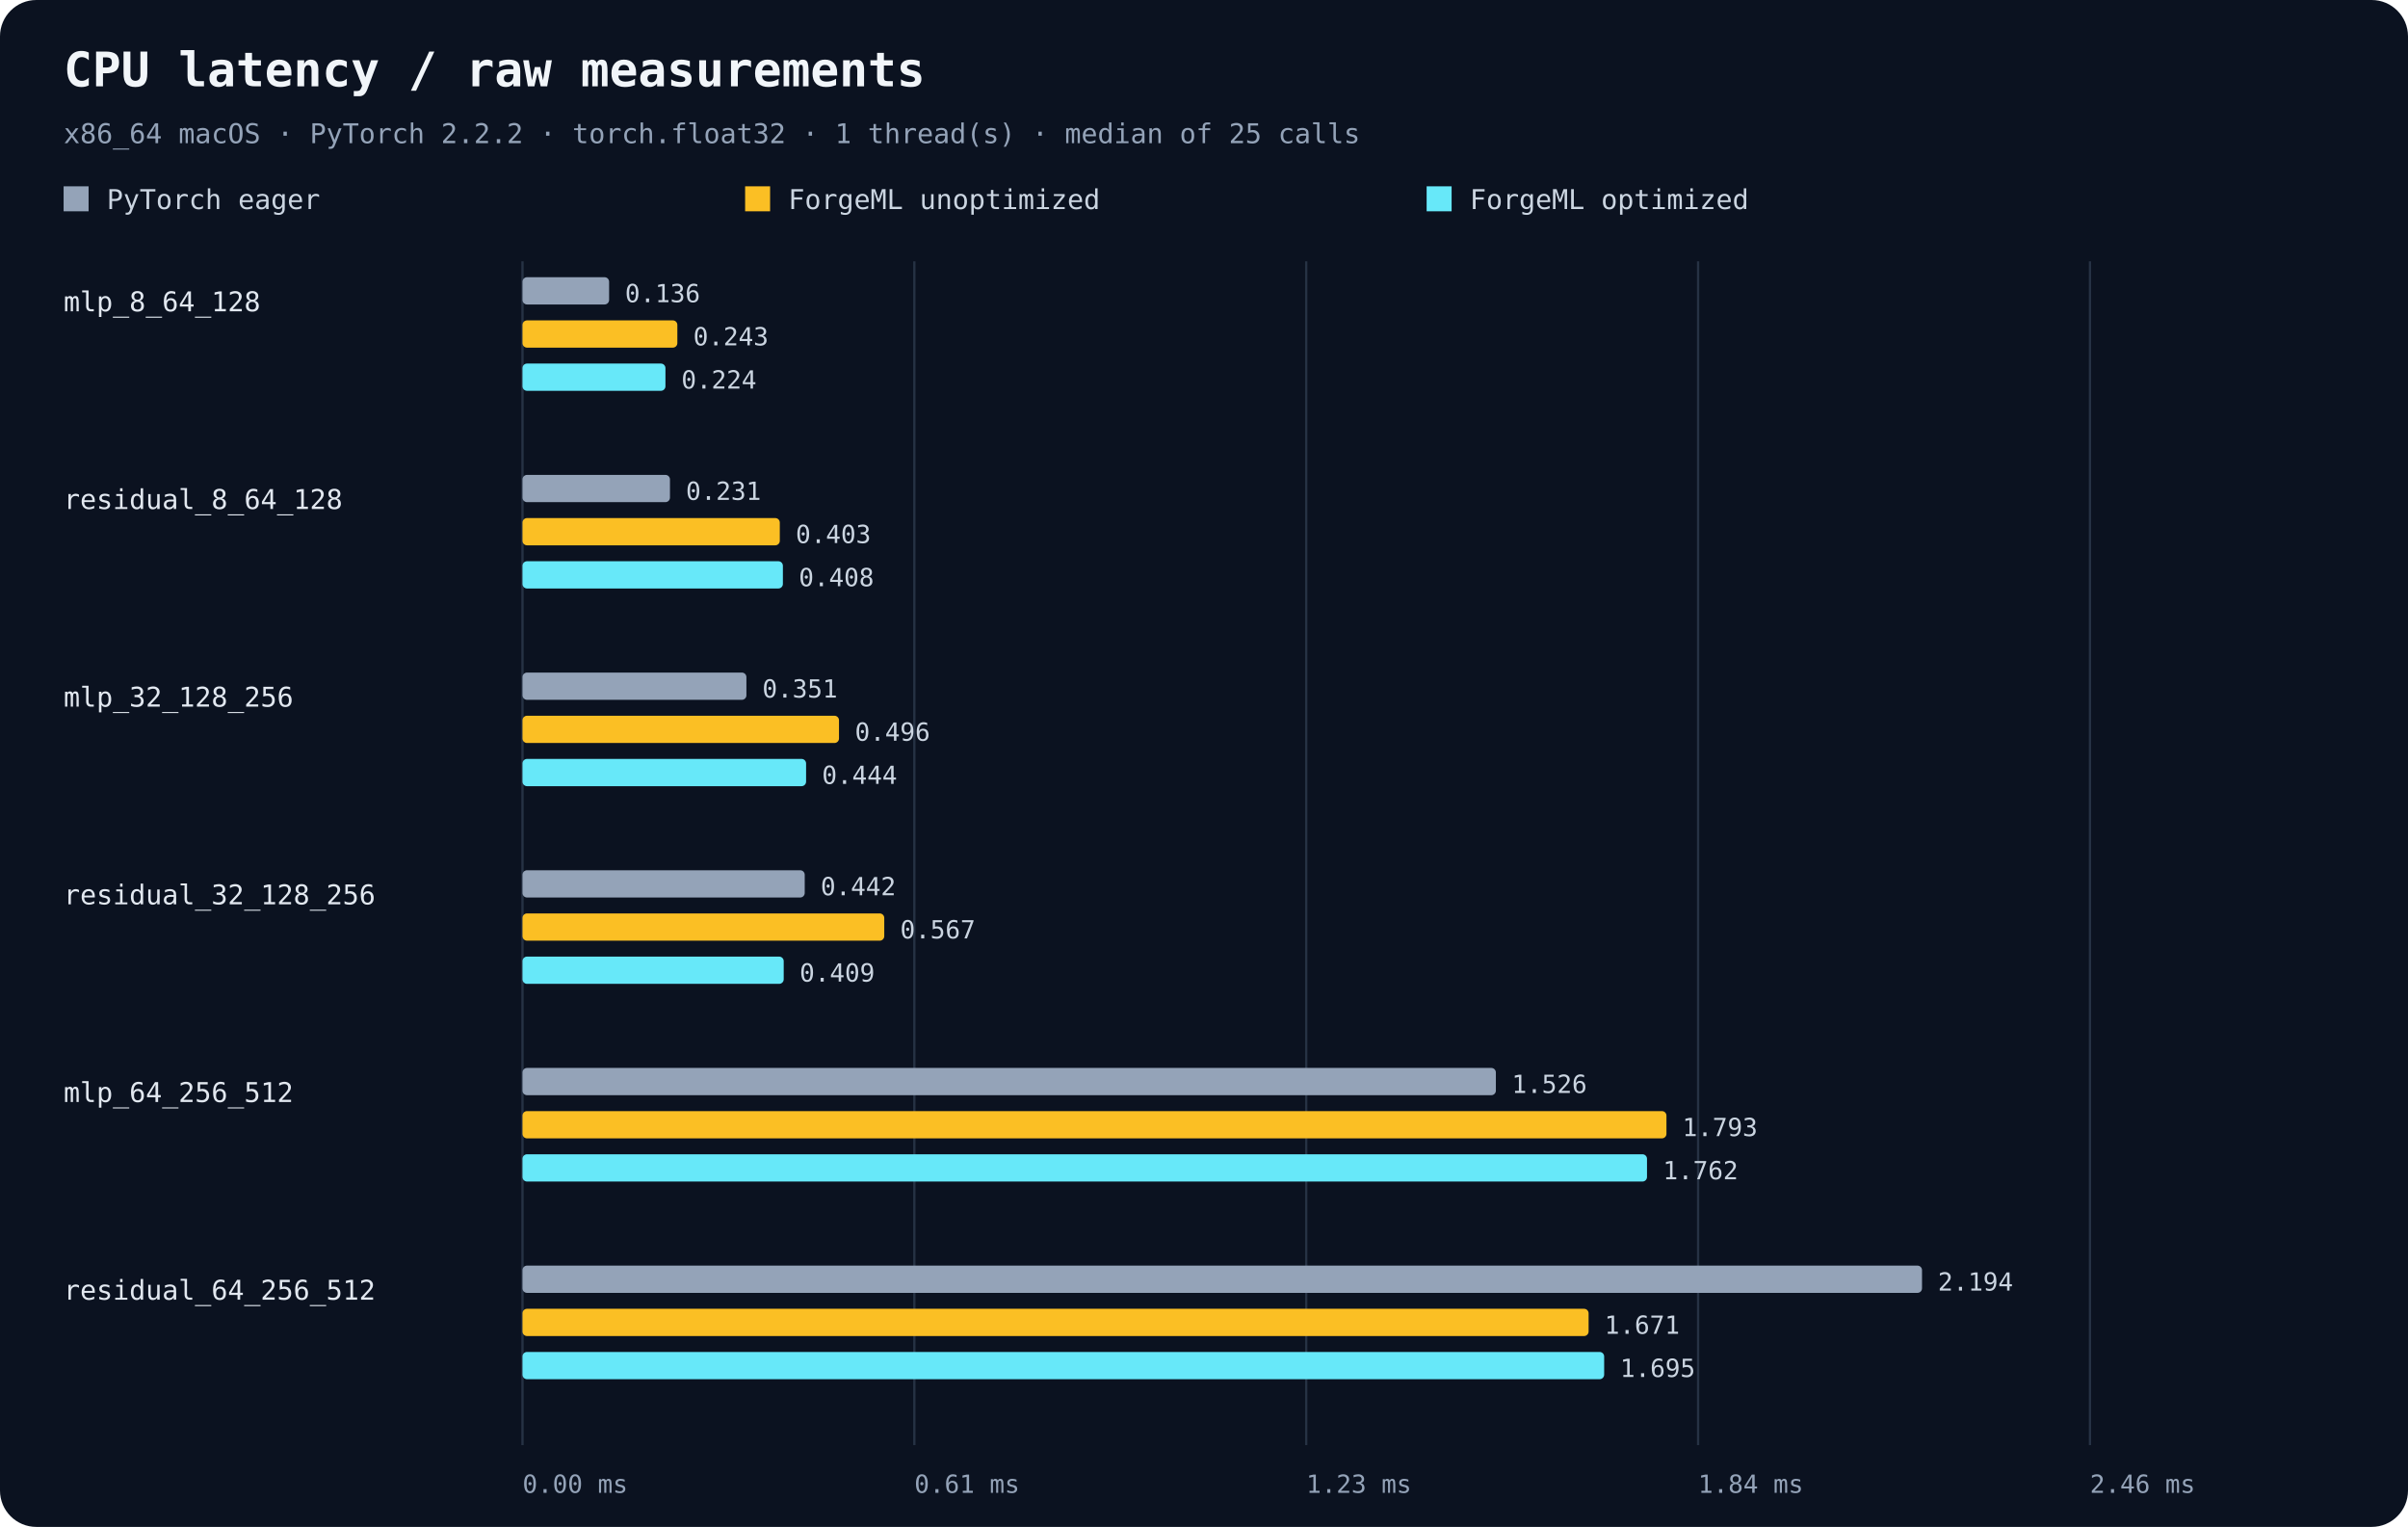
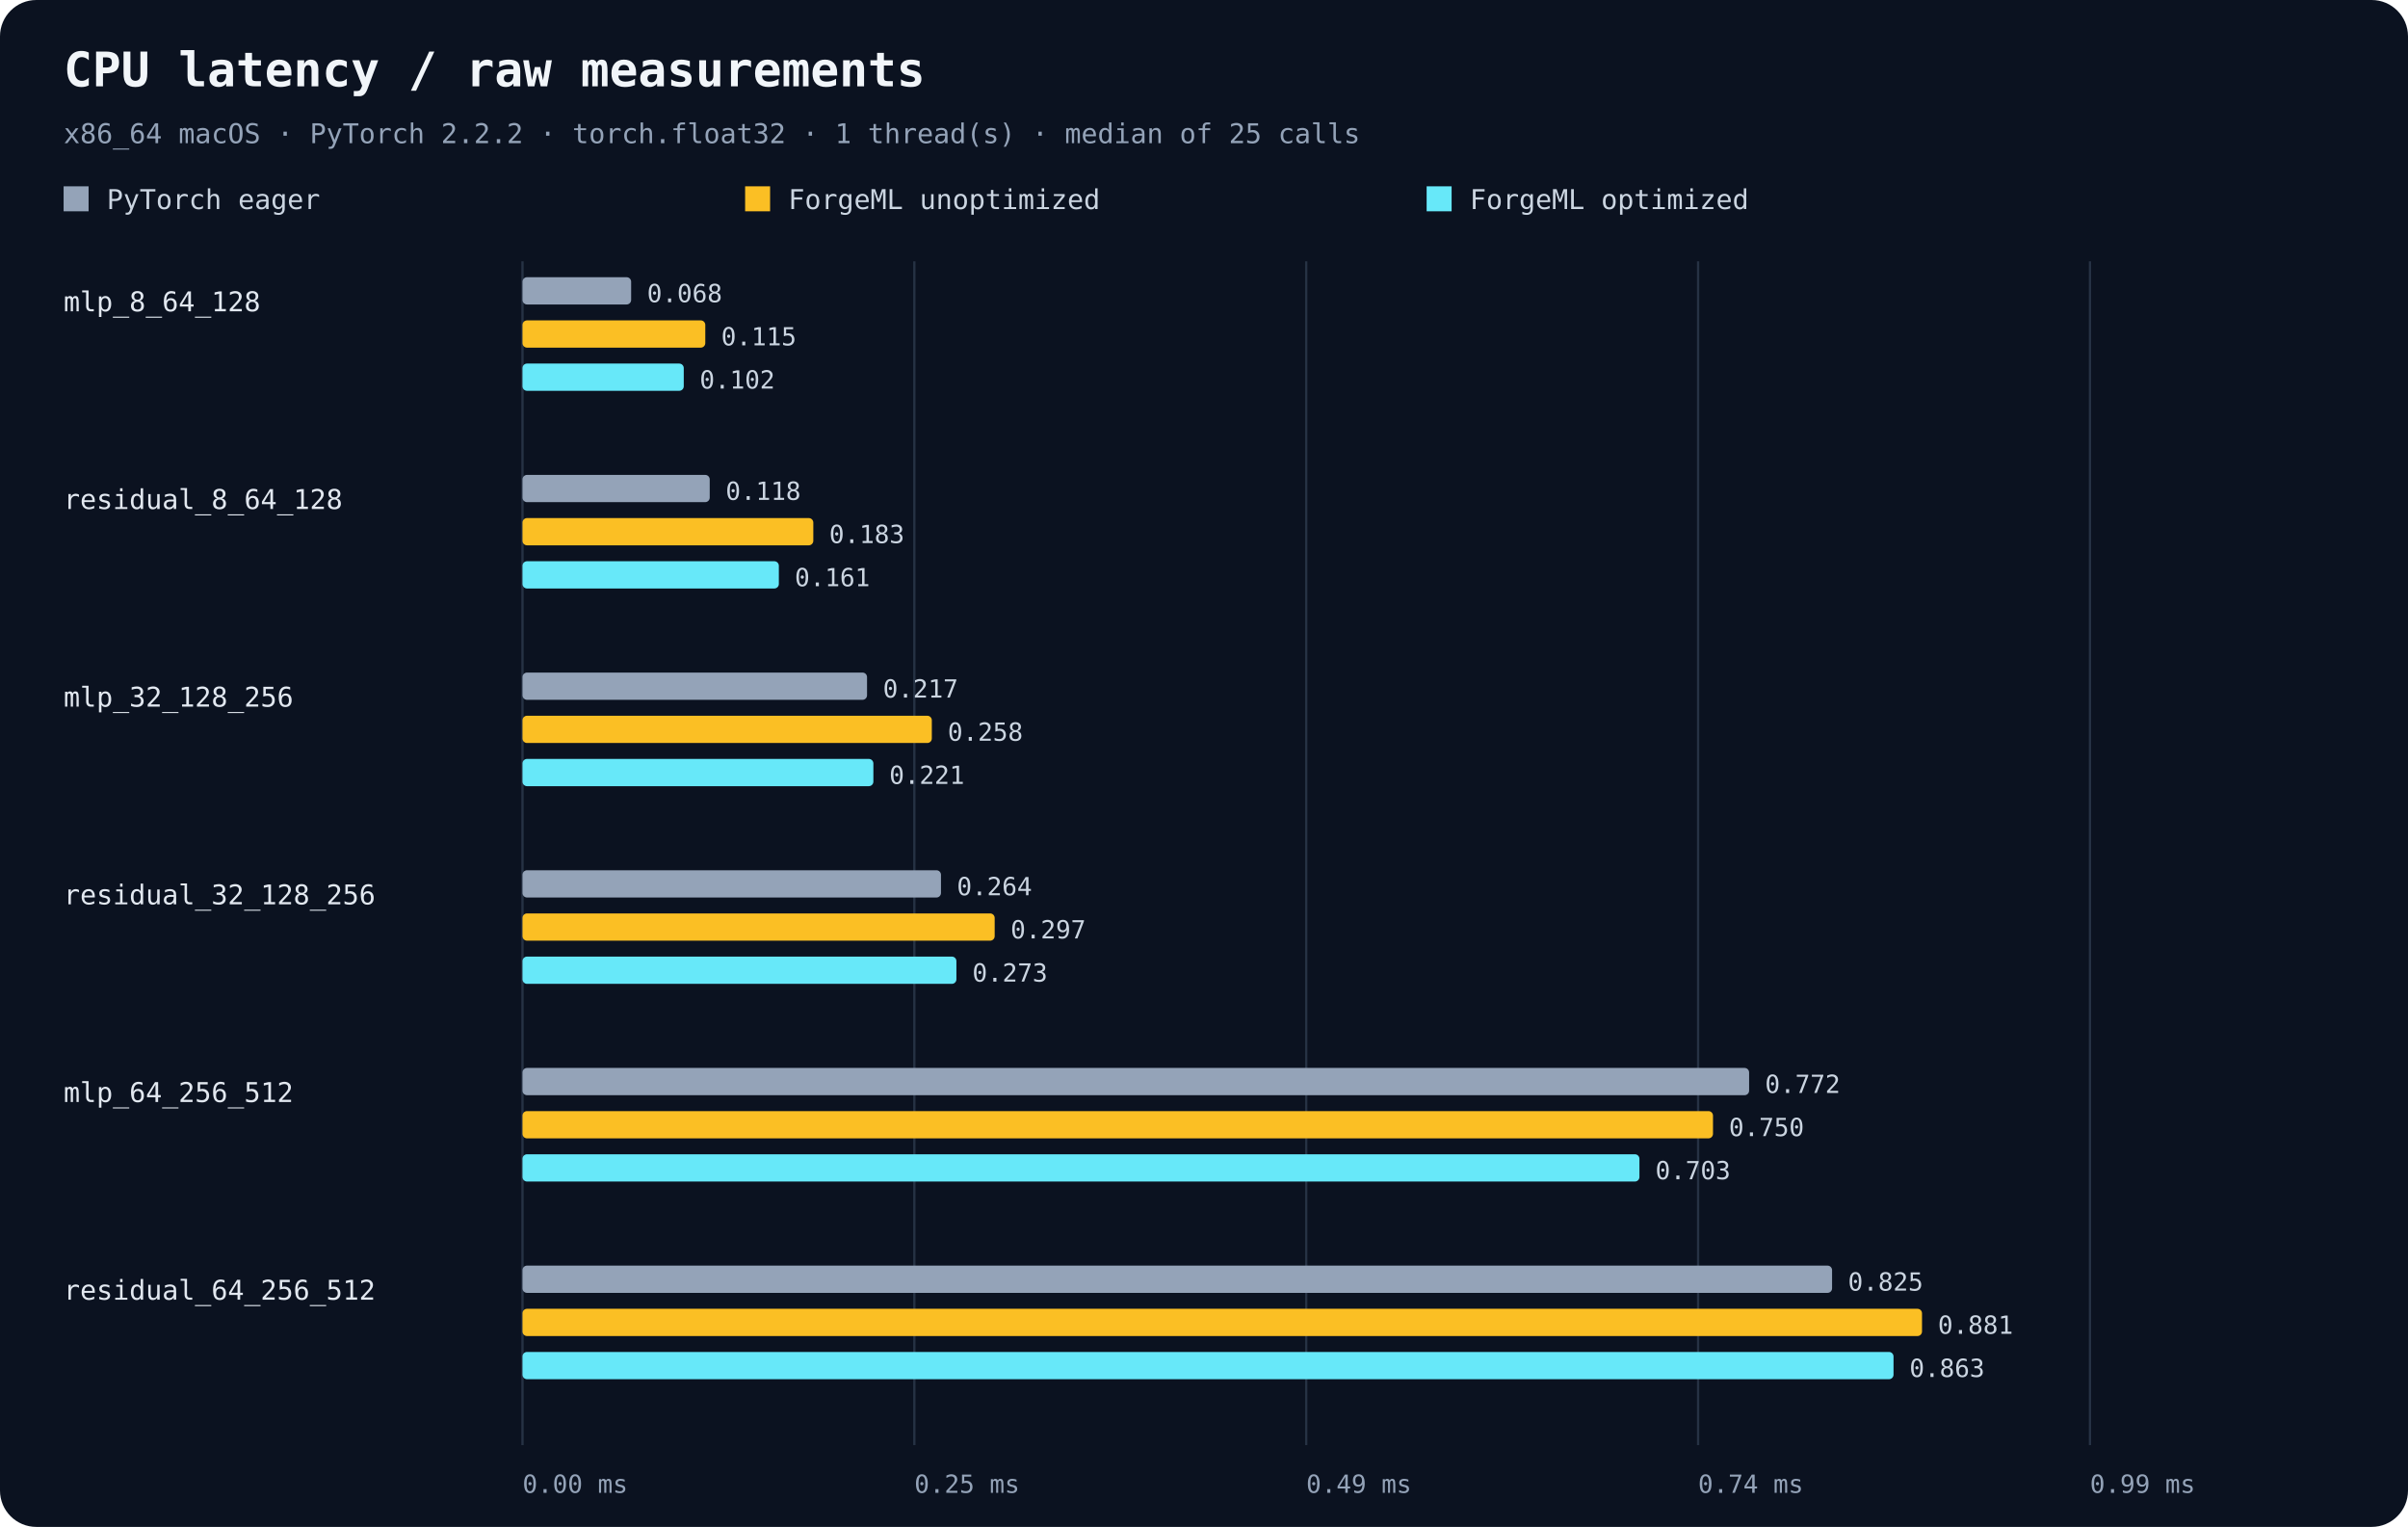
<svg xmlns="http://www.w3.org/2000/svg" width="1060" height="672" viewBox="0 0 1060 672" role="img" aria-labelledby="title desc">
  <rect width="100%" height="100%" rx="16" fill="#0b1220" />
  <g font-family="ui-monospace,SFMono-Regular,Consolas,monospace">
    <text x="28" y="38" fill="#f1f5f9" font-size="21" font-weight="700">CPU latency / raw measurements</text>
    <text x="28" y="63" fill="#94a3b8" font-size="12">x86_64 macOS · PyTorch 2.2.2 · torch.float32 · 1 thread(s) · median of 25 calls</text>
    <rect x="28" y="82" width="11" height="11" fill="#94a3b8" />
    <text x="47" y="92" fill="#cbd5e1" font-size="12">PyTorch eager</text>
    <rect x="328" y="82" width="11" height="11" fill="#fbbf24" />
    <text x="347" y="92" fill="#cbd5e1" font-size="12">ForgeML unoptimized</text>
    <rect x="628" y="82" width="11" height="11" fill="#67e8f9" />
    <text x="647" y="92" fill="#cbd5e1" font-size="12">ForgeML optimized</text>
    <path d="M230.0 115 V636" stroke="#263244" stroke-width="1" />
    <text x="230.0" y="657" fill="#94a3b8" font-size="11">0.00 ms</text>
    <path d="M402.5 115 V636" stroke="#263244" stroke-width="1" />
-     <text x="402.5" y="657" fill="#94a3b8" font-size="11">0.61 ms</text>
+     <text x="402.5" y="657" fill="#94a3b8" font-size="11">0.25 ms</text>
    <path d="M575.0 115 V636" stroke="#263244" stroke-width="1" />
-     <text x="575.0" y="657" fill="#94a3b8" font-size="11">1.23 ms</text>
+     <text x="575.0" y="657" fill="#94a3b8" font-size="11">0.49 ms</text>
    <path d="M747.5 115 V636" stroke="#263244" stroke-width="1" />
-     <text x="747.5" y="657" fill="#94a3b8" font-size="11">1.84 ms</text>
+     <text x="747.5" y="657" fill="#94a3b8" font-size="11">0.74 ms</text>
    <path d="M920.0 115 V636" stroke="#263244" stroke-width="1" />
-     <text x="920.0" y="657" fill="#94a3b8" font-size="11">2.46 ms</text>
+     <text x="920.0" y="657" fill="#94a3b8" font-size="11">0.99 ms</text>
    <text x="28" y="137" fill="#e2e8f0" font-size="12">mlp_8_64_128</text>
-     <rect x="230" y="122" width="38.13" height="12" rx="2" fill="#94a3b8" />
-     <text x="275.13" y="133" fill="#cbd5e1" font-size="11">0.136</text>
-     <rect x="230" y="141" width="68.17" height="12" rx="2" fill="#fbbf24" />
-     <text x="305.17" y="152" fill="#cbd5e1" font-size="11">0.243</text>
-     <rect x="230" y="160" width="62.93" height="12" rx="2" fill="#67e8f9" />
-     <text x="299.93" y="171" fill="#cbd5e1" font-size="11">0.224</text>
+     <rect x="230" y="122" width="47.83" height="12" rx="2" fill="#94a3b8" />
+     <text x="284.83" y="133" fill="#cbd5e1" font-size="11">0.068</text>
+     <rect x="230" y="141" width="80.47" height="12" rx="2" fill="#fbbf24" />
+     <text x="317.47" y="152" fill="#cbd5e1" font-size="11">0.115</text>
+     <rect x="230" y="160" width="70.99" height="12" rx="2" fill="#67e8f9" />
+     <text x="307.99" y="171" fill="#cbd5e1" font-size="11">0.102</text>
    <text x="28" y="224" fill="#e2e8f0" font-size="12">residual_8_64_128</text>
-     <rect x="230" y="209" width="64.92" height="12" rx="2" fill="#94a3b8" />
-     <text x="301.92" y="220" fill="#cbd5e1" font-size="11">0.231</text>
-     <rect x="230" y="228" width="113.27" height="12" rx="2" fill="#fbbf24" />
-     <text x="350.27" y="239" fill="#cbd5e1" font-size="11">0.403</text>
-     <rect x="230" y="247" width="114.63" height="12" rx="2" fill="#67e8f9" />
-     <text x="351.63" y="258" fill="#cbd5e1" font-size="11">0.408</text>
+     <rect x="230" y="209" width="82.42" height="12" rx="2" fill="#94a3b8" />
+     <text x="319.42" y="220" fill="#cbd5e1" font-size="11">0.118</text>
+     <rect x="230" y="228" width="128.02" height="12" rx="2" fill="#fbbf24" />
+     <text x="365.02" y="239" fill="#cbd5e1" font-size="11">0.183</text>
+     <rect x="230" y="247" width="112.85" height="12" rx="2" fill="#67e8f9" />
+     <text x="349.85" y="258" fill="#cbd5e1" font-size="11">0.161</text>
    <text x="28" y="311" fill="#e2e8f0" font-size="12">mlp_32_128_256</text>
-     <rect x="230" y="296" width="98.57" height="12" rx="2" fill="#94a3b8" />
-     <text x="335.57" y="307" fill="#cbd5e1" font-size="11">0.351</text>
-     <rect x="230" y="315" width="139.33" height="12" rx="2" fill="#fbbf24" />
-     <text x="376.33" y="326" fill="#cbd5e1" font-size="11">0.496</text>
-     <rect x="230" y="334" width="124.84" height="12" rx="2" fill="#67e8f9" />
-     <text x="361.84" y="345" fill="#cbd5e1" font-size="11">0.444</text>
+     <rect x="230" y="296" width="151.67" height="12" rx="2" fill="#94a3b8" />
+     <text x="388.67" y="307" fill="#cbd5e1" font-size="11">0.217</text>
+     <rect x="230" y="315" width="180.19" height="12" rx="2" fill="#fbbf24" />
+     <text x="417.19" y="326" fill="#cbd5e1" font-size="11">0.258</text>
+     <rect x="230" y="334" width="154.46" height="12" rx="2" fill="#67e8f9" />
+     <text x="391.46" y="345" fill="#cbd5e1" font-size="11">0.221</text>
    <text x="28" y="398" fill="#e2e8f0" font-size="12">residual_32_128_256</text>
-     <rect x="230" y="383" width="124.24" height="12" rx="2" fill="#94a3b8" />
-     <text x="361.24" y="394" fill="#cbd5e1" font-size="11">0.442</text>
-     <rect x="230" y="402" width="159.25" height="12" rx="2" fill="#fbbf24" />
-     <text x="396.25" y="413" fill="#cbd5e1" font-size="11">0.567</text>
-     <rect x="230" y="421" width="114.99" height="12" rx="2" fill="#67e8f9" />
-     <text x="351.99" y="432" fill="#cbd5e1" font-size="11">0.409</text>
+     <rect x="230" y="383" width="184.22" height="12" rx="2" fill="#94a3b8" />
+     <text x="421.22" y="394" fill="#cbd5e1" font-size="11">0.264</text>
+     <rect x="230" y="402" width="207.86" height="12" rx="2" fill="#fbbf24" />
+     <text x="444.86" y="413" fill="#cbd5e1" font-size="11">0.297</text>
+     <rect x="230" y="421" width="191.01" height="12" rx="2" fill="#67e8f9" />
+     <text x="428.01" y="432" fill="#cbd5e1" font-size="11">0.273</text>
    <text x="28" y="485" fill="#e2e8f0" font-size="12">mlp_64_256_512</text>
-     <rect x="230" y="470" width="428.48" height="12" rx="2" fill="#94a3b8" />
-     <text x="665.48" y="481" fill="#cbd5e1" font-size="11">1.526</text>
-     <rect x="230" y="489" width="503.57" height="12" rx="2" fill="#fbbf24" />
-     <text x="740.57" y="500" fill="#cbd5e1" font-size="11">1.793</text>
-     <rect x="230" y="508" width="495.01" height="12" rx="2" fill="#67e8f9" />
-     <text x="732.01" y="519" fill="#cbd5e1" font-size="11">1.762</text>
+     <rect x="230" y="470" width="539.96" height="12" rx="2" fill="#94a3b8" />
+     <text x="776.96" y="481" fill="#cbd5e1" font-size="11">0.772</text>
+     <rect x="230" y="489" width="524.06" height="12" rx="2" fill="#fbbf24" />
+     <text x="761.06" y="500" fill="#cbd5e1" font-size="11">0.750</text>
+     <rect x="230" y="508" width="491.68" height="12" rx="2" fill="#67e8f9" />
+     <text x="728.68" y="519" fill="#cbd5e1" font-size="11">0.703</text>
    <text x="28" y="572" fill="#e2e8f0" font-size="12">residual_64_256_512</text>
-     <rect x="230" y="557" width="616.07" height="12" rx="2" fill="#94a3b8" />
-     <text x="853.07" y="568" fill="#cbd5e1" font-size="11">2.194</text>
-     <rect x="230" y="576" width="469.30" height="12" rx="2" fill="#fbbf24" />
-     <text x="706.30" y="587" fill="#cbd5e1" font-size="11">1.671</text>
-     <rect x="230" y="595" width="476.15" height="12" rx="2" fill="#67e8f9" />
-     <text x="713.15" y="606" fill="#cbd5e1" font-size="11">1.695</text>
+     <rect x="230" y="557" width="576.48" height="12" rx="2" fill="#94a3b8" />
+     <text x="813.48" y="568" fill="#cbd5e1" font-size="11">0.825</text>
+     <rect x="230" y="576" width="616.07" height="12" rx="2" fill="#fbbf24" />
+     <text x="853.07" y="587" fill="#cbd5e1" font-size="11">0.881</text>
+     <rect x="230" y="595" width="603.53" height="12" rx="2" fill="#67e8f9" />
+     <text x="840.53" y="606" fill="#cbd5e1" font-size="11">0.863</text>
  </g>
</svg>
